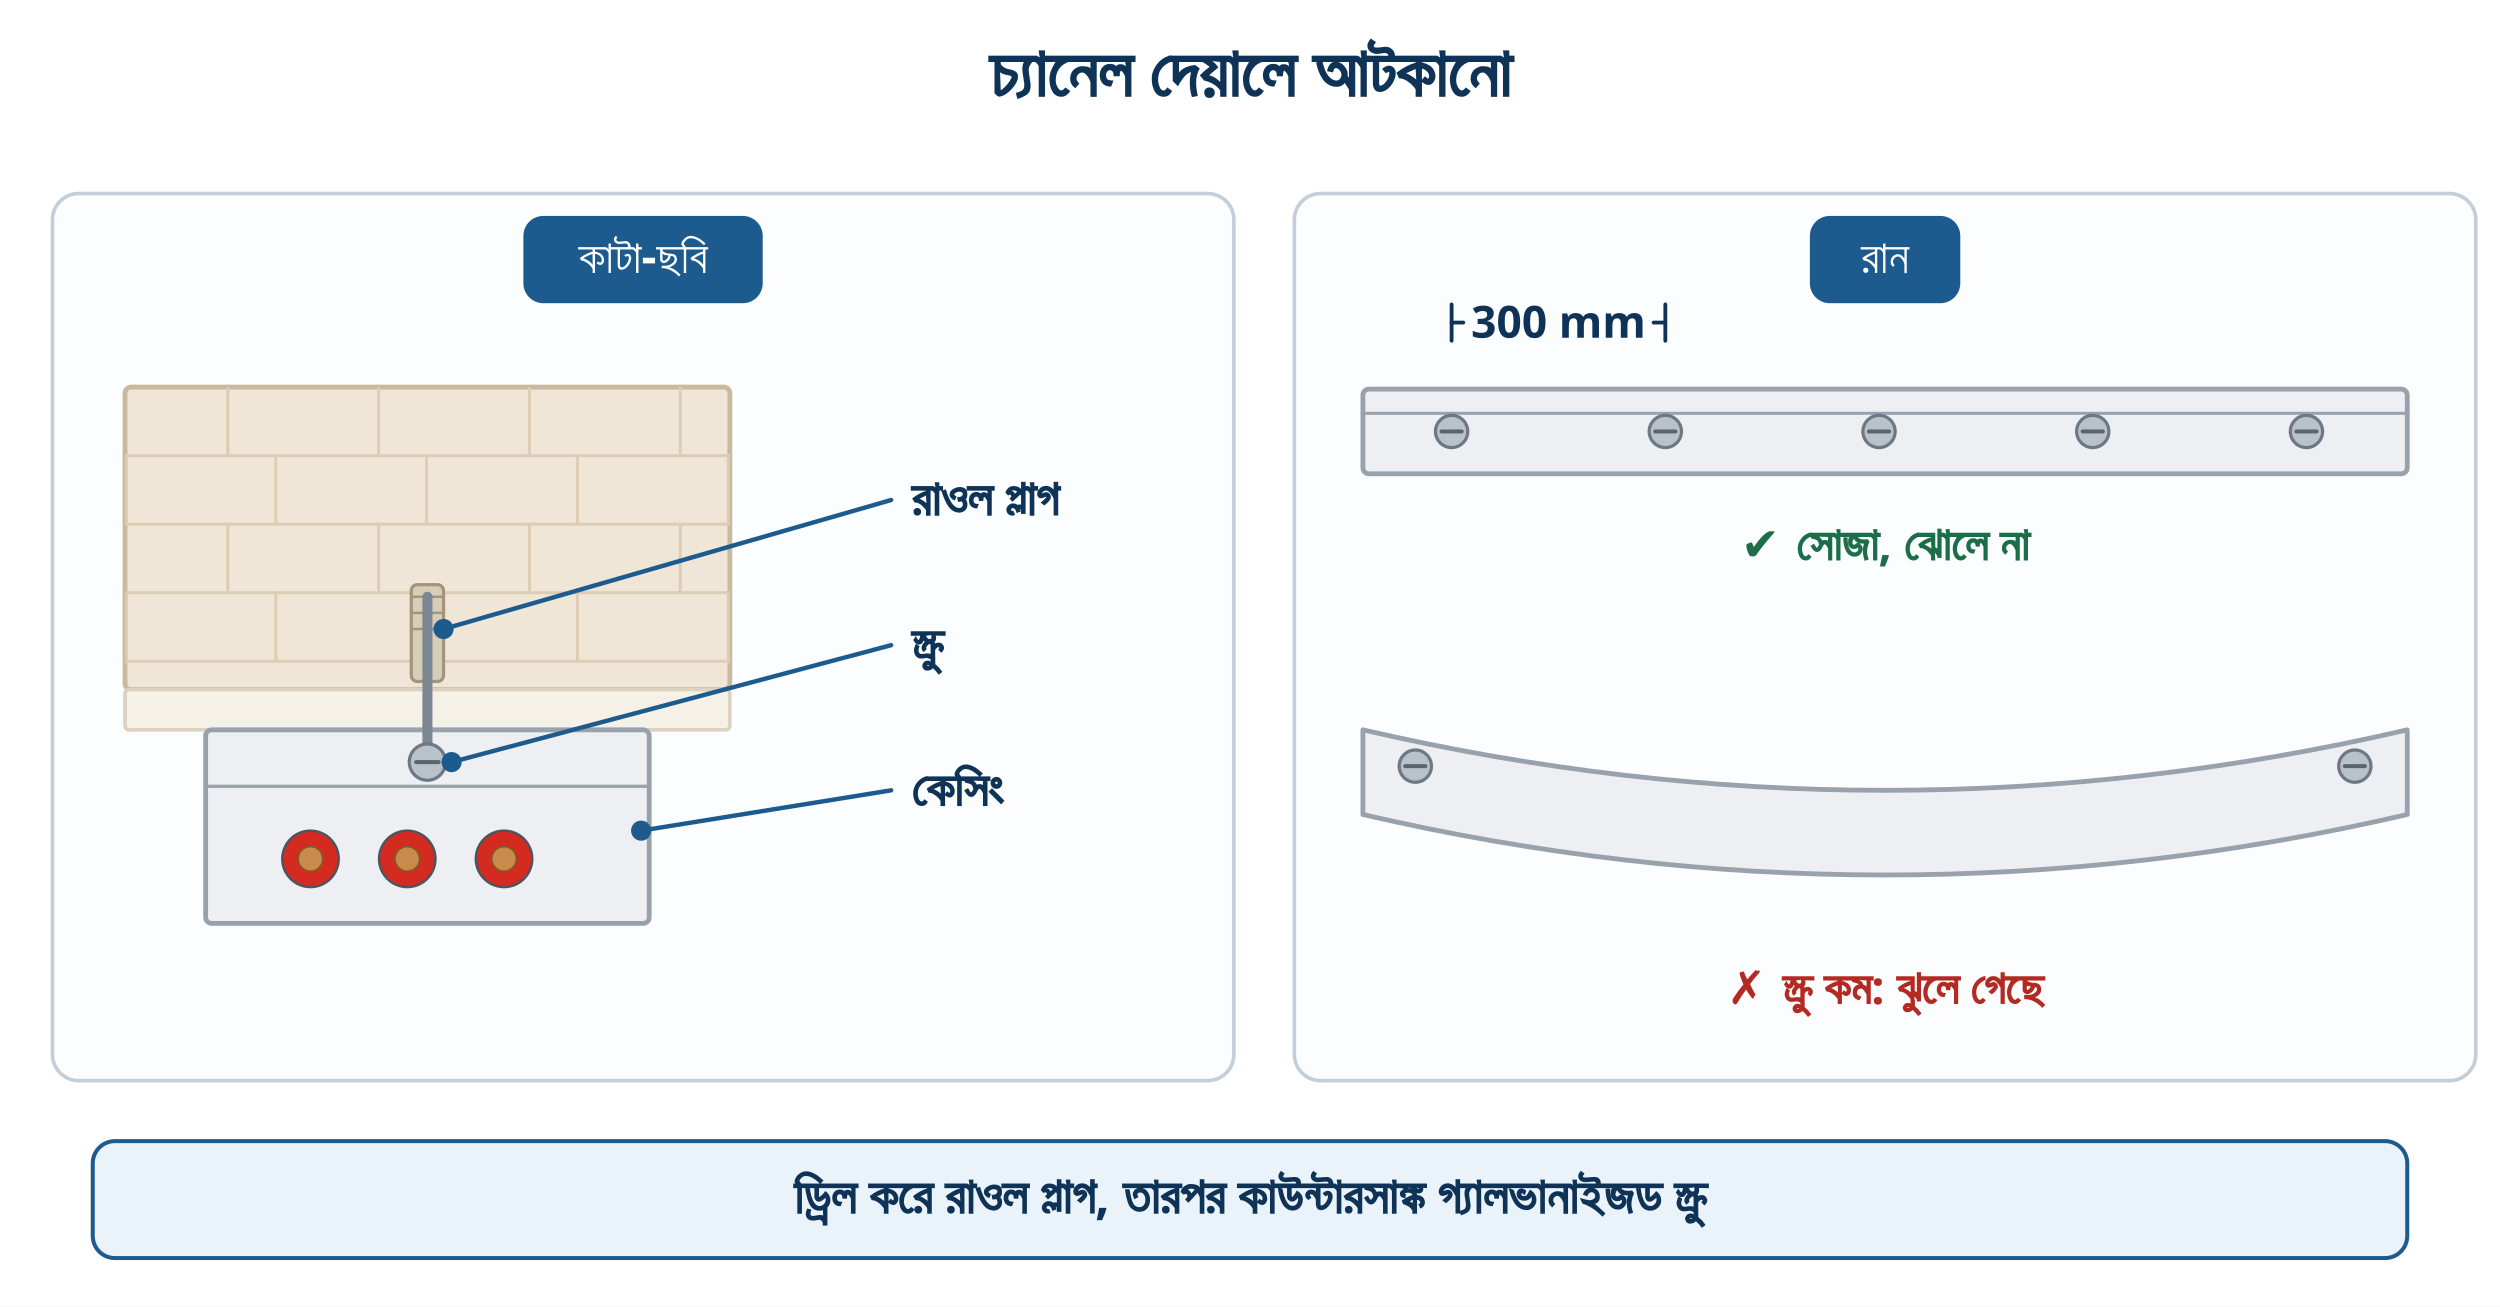
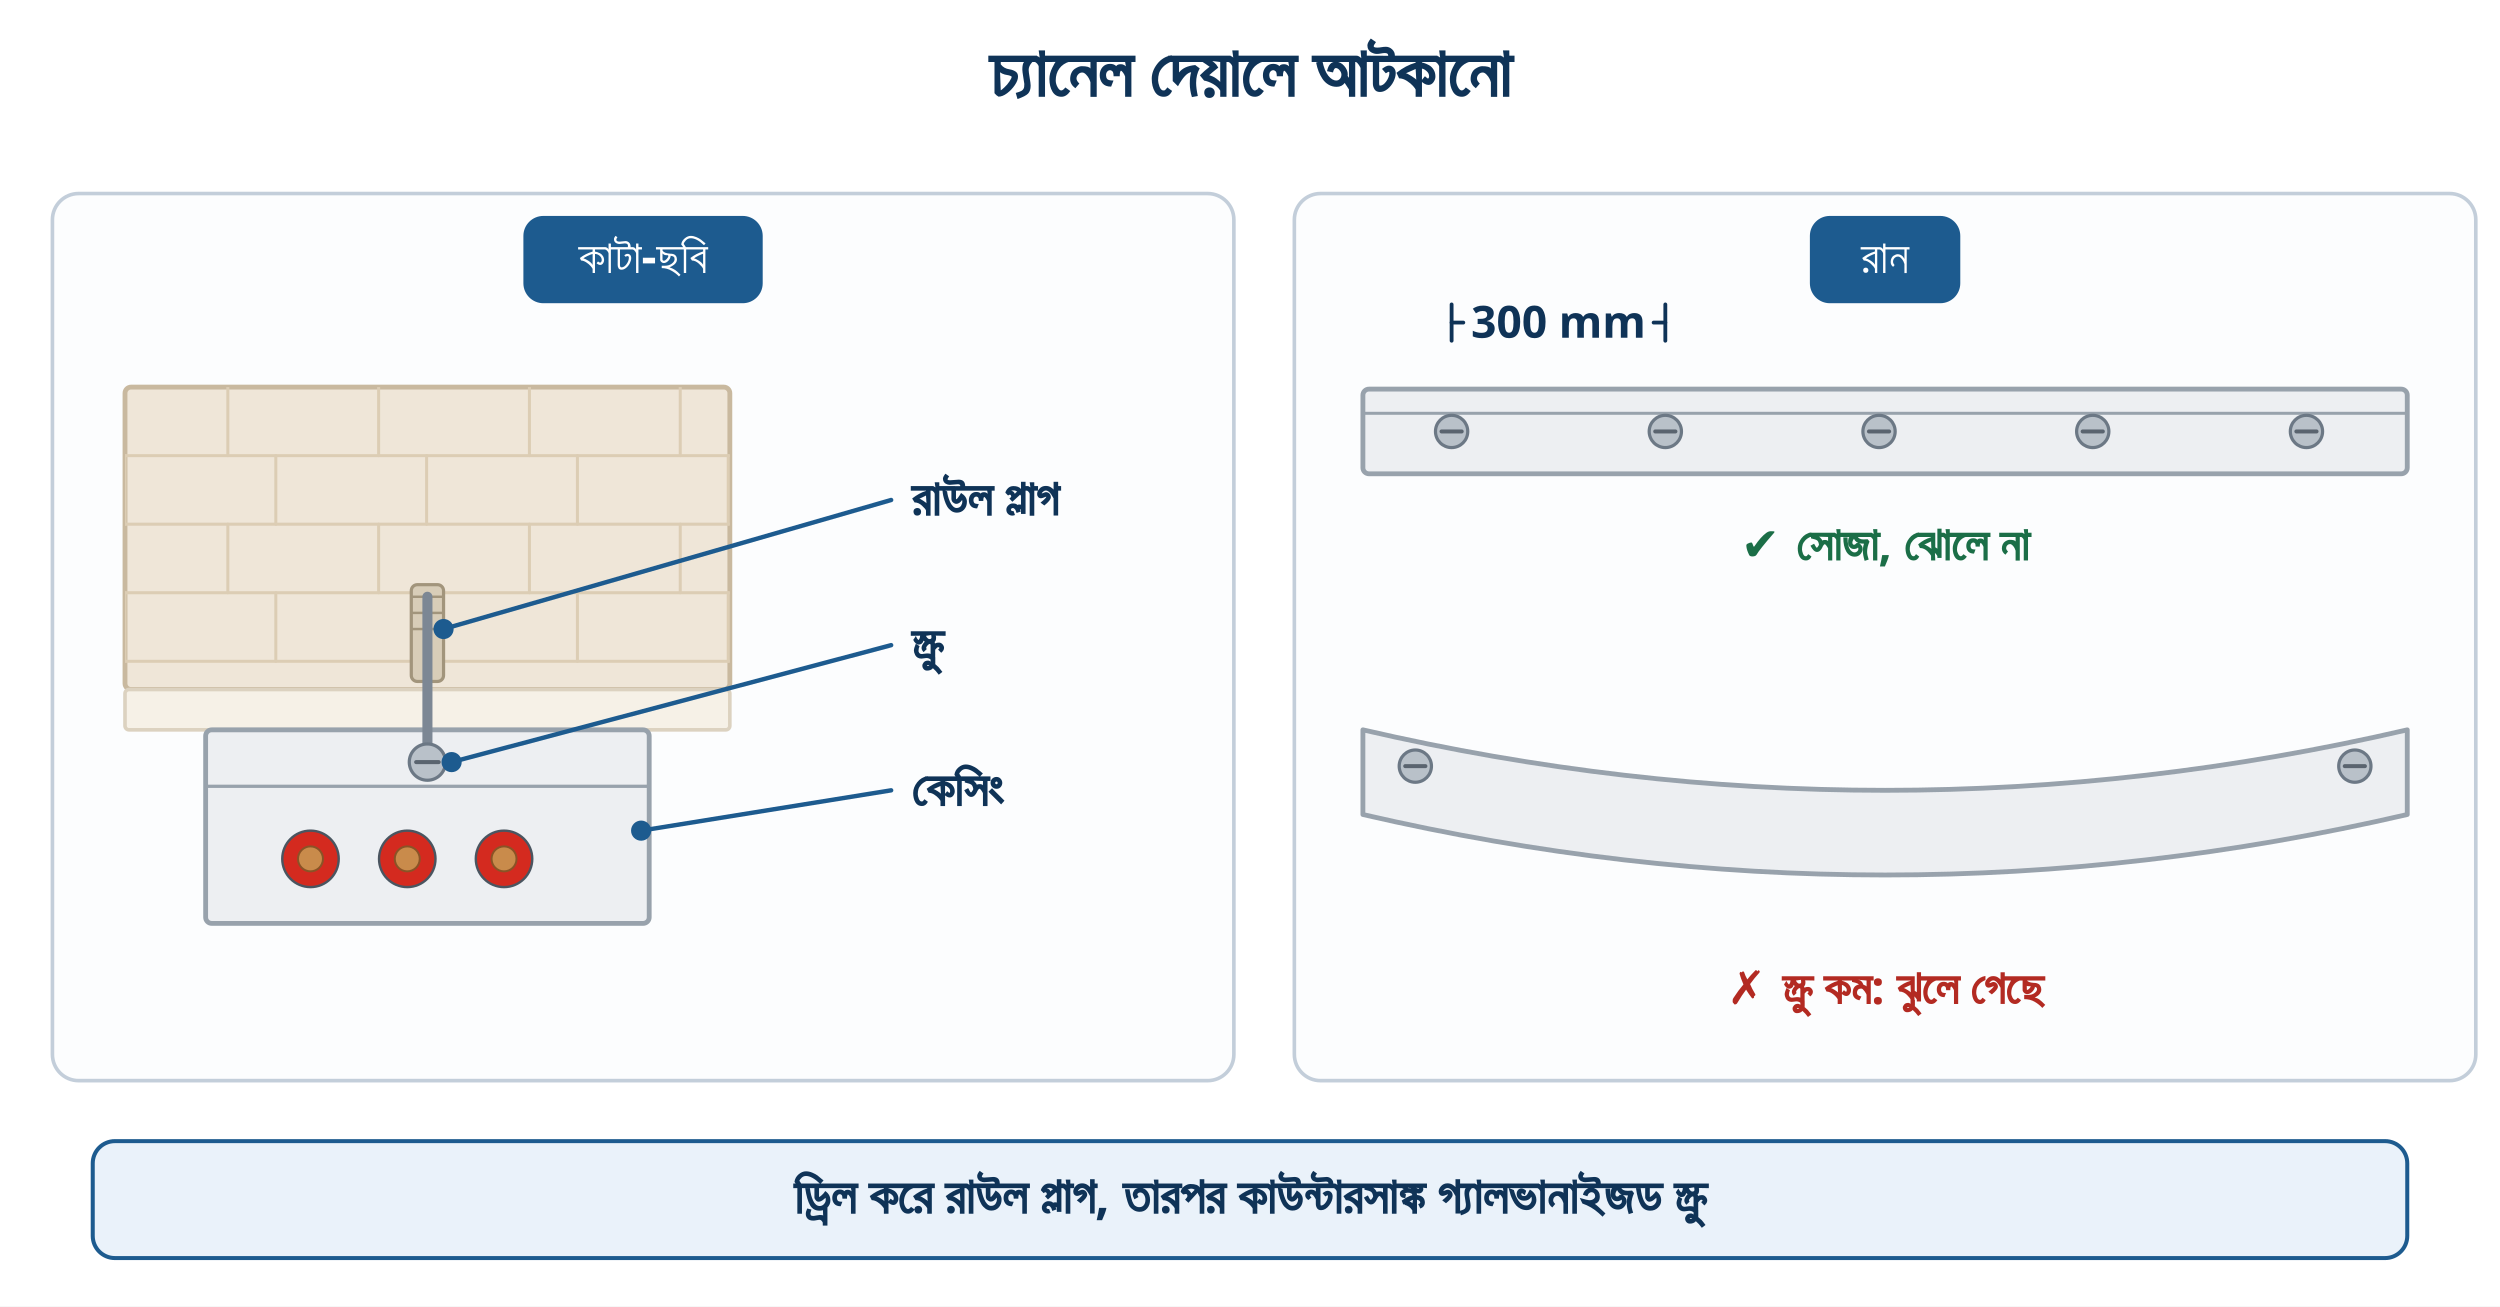
<svg xmlns="http://www.w3.org/2000/svg" width="1240" height="648" viewBox="0 0 1240 648">
  <defs>
    <clipPath id="clip1">
      <rect x="62.0" y="192.0" width="300.0" height="150.0" rx="3" />
    </clipPath>
  </defs>
  <rect width="1240" height="648" fill="#FFFFFF" />
  <text x="620.0" y="48.0" font-family="Kalpurush" font-size="34" font-weight="700" fill="#0F3357" text-anchor="middle">চ্যানেল দেয়ালে আটকানো</text>
  <rect x="26.0" y="96.0" width="586.0" height="440.0" rx="13" fill="#FCFDFE" stroke="#C3CEDA" stroke-width="1.8" />
  <rect x="260.5" y="108.0" width="116.9" height="41.5" rx="9" fill="#1D5B8F" stroke="#1D5B8F" stroke-width="1.8" />
  <text x="319.0" y="135.4" font-family="Kalpurush" font-size="23" font-weight="600" fill="#FFFFFF" text-anchor="middle">কাটা-ছবি</text>
  <rect x="62.0" y="192.0" width="300.0" height="150.0" rx="3" fill="#EFE6D8" stroke="#C9B99F" stroke-width="2.4" />
  <g clip-path="url(#clip1)">
    <line x1="62.0" y1="226.0" x2="362.0" y2="226.0" stroke="#DCCDB4" stroke-width="1.5" stroke-linecap="round" />
    <line x1="113.0" y1="192.0" x2="113.0" y2="226.0" stroke="#DCCDB4" stroke-width="1.5" stroke-linecap="round" />
    <line x1="187.8" y1="192.0" x2="187.8" y2="226.0" stroke="#DCCDB4" stroke-width="1.5" stroke-linecap="round" />
    <line x1="262.6" y1="192.0" x2="262.6" y2="226.0" stroke="#DCCDB4" stroke-width="1.5" stroke-linecap="round" />
    <line x1="337.4" y1="192.0" x2="337.4" y2="226.0" stroke="#DCCDB4" stroke-width="1.5" stroke-linecap="round" />
    <line x1="62.0" y1="260.0" x2="362.0" y2="260.0" stroke="#DCCDB4" stroke-width="1.5" stroke-linecap="round" />
    <line x1="62.0" y1="226.0" x2="62.0" y2="260.0" stroke="#DCCDB4" stroke-width="1.5" stroke-linecap="round" />
    <line x1="136.8" y1="226.0" x2="136.8" y2="260.0" stroke="#DCCDB4" stroke-width="1.5" stroke-linecap="round" />
    <line x1="211.6" y1="226.0" x2="211.6" y2="260.0" stroke="#DCCDB4" stroke-width="1.5" stroke-linecap="round" />
    <line x1="286.4" y1="226.0" x2="286.4" y2="260.0" stroke="#DCCDB4" stroke-width="1.5" stroke-linecap="round" />
    <line x1="361.2" y1="226.0" x2="361.2" y2="260.0" stroke="#DCCDB4" stroke-width="1.5" stroke-linecap="round" />
    <line x1="62.0" y1="294.0" x2="362.0" y2="294.0" stroke="#DCCDB4" stroke-width="1.5" stroke-linecap="round" />
    <line x1="113.0" y1="260.0" x2="113.0" y2="294.0" stroke="#DCCDB4" stroke-width="1.5" stroke-linecap="round" />
    <line x1="187.8" y1="260.0" x2="187.8" y2="294.0" stroke="#DCCDB4" stroke-width="1.5" stroke-linecap="round" />
    <line x1="262.6" y1="260.0" x2="262.6" y2="294.0" stroke="#DCCDB4" stroke-width="1.5" stroke-linecap="round" />
    <line x1="337.4" y1="260.0" x2="337.4" y2="294.0" stroke="#DCCDB4" stroke-width="1.5" stroke-linecap="round" />
    <line x1="62.0" y1="328.0" x2="362.0" y2="328.0" stroke="#DCCDB4" stroke-width="1.5" stroke-linecap="round" />
    <line x1="62.0" y1="294.0" x2="62.0" y2="328.0" stroke="#DCCDB4" stroke-width="1.5" stroke-linecap="round" />
    <line x1="136.8" y1="294.0" x2="136.8" y2="328.0" stroke="#DCCDB4" stroke-width="1.5" stroke-linecap="round" />
    <line x1="211.6" y1="294.0" x2="211.6" y2="328.0" stroke="#DCCDB4" stroke-width="1.5" stroke-linecap="round" />
    <line x1="286.4" y1="294.0" x2="286.4" y2="328.0" stroke="#DCCDB4" stroke-width="1.5" stroke-linecap="round" />
    <line x1="361.2" y1="294.0" x2="361.2" y2="328.0" stroke="#DCCDB4" stroke-width="1.5" stroke-linecap="round" />
  </g>
  <rect x="62.0" y="342.0" width="300.0" height="20.0" rx="2" fill="#F6F1E7" stroke="#DCD2C0" stroke-width="1.8" />
  <rect x="102.0" y="362.0" width="220.0" height="96.0" rx="3" fill="#EDEFF2" stroke="#98A2AC" stroke-width="2.4" />
  <line x1="102.0" y1="390.0" x2="322.0" y2="390.0" stroke="#98A2AC" stroke-width="1.6" stroke-linecap="round" />
  <circle cx="154.0" cy="426.0" r="14.0" fill="#D42A1F" stroke="#4A5560" stroke-width="1.2" />
  <circle cx="154.0" cy="426.0" r="6.2" fill="#C98B4B" stroke="#8A5326" stroke-width="1.0" />
  <circle cx="202.0" cy="426.0" r="14.0" fill="#D42A1F" stroke="#4A5560" stroke-width="1.2" />
  <circle cx="202.0" cy="426.0" r="6.2" fill="#C98B4B" stroke="#8A5326" stroke-width="1.0" />
  <circle cx="250.0" cy="426.0" r="14.0" fill="#D42A1F" stroke="#4A5560" stroke-width="1.2" />
  <circle cx="250.0" cy="426.0" r="6.2" fill="#C98B4B" stroke="#8A5326" stroke-width="1.0" />
  <rect x="204.0" y="290.0" width="16.0" height="48.0" rx="3" fill="#D8CDB8" stroke="#A2957C" stroke-width="1.6" />
  <line x1="204.0" y1="296.0" x2="220.0" y2="296.0" stroke="#A2957C" stroke-width="1.2" stroke-linecap="round" />
  <line x1="204.0" y1="304.0" x2="220.0" y2="304.0" stroke="#A2957C" stroke-width="1.2" stroke-linecap="round" />
  <line x1="204.0" y1="312.0" x2="220.0" y2="312.0" stroke="#A2957C" stroke-width="1.2" stroke-linecap="round" />
  <line x1="212.0" y1="296.0" x2="212.0" y2="376.0" stroke="#7C8794" stroke-width="5" stroke-linecap="round" />
  <circle cx="212.0" cy="378.0" r="9.0" fill="#B9C1C9" stroke="#6C7885" stroke-width="1.6" />
  <line x1="206.4" y1="378.0" x2="217.6" y2="378.0" stroke="#5A646F" stroke-width="2.0" stroke-linecap="round" />
-   <text x="452.0" y="255.8" font-family="Kalpurush" font-size="24.5" font-weight="700" fill="#0F3357" text-anchor="start">রাওল প্লাগ</text>
+   <text x="452.0" y="255.8" font-family="Kalpurush" font-size="24.5" font-weight="700" fill="#0F3357" text-anchor="start">রাউল প্লাগ</text>
  <path d="M 442 248 L 220.0 312" fill="none" stroke="#1D5B8F" stroke-width="2.2" stroke-linecap="round" stroke-linejoin="round" />
  <circle cx="220.0" cy="312.0" r="5.0" fill="#1D5B8F" stroke="none" stroke-width="2" />
  <text x="452.0" y="327.8" font-family="Kalpurush" font-size="24.5" font-weight="700" fill="#0F3357" text-anchor="start">স্ক্রু</text>
  <path d="M 442 320 L 224.0 378" fill="none" stroke="#1D5B8F" stroke-width="2.2" stroke-linecap="round" stroke-linejoin="round" />
  <circle cx="224.0" cy="378.0" r="5.0" fill="#1D5B8F" stroke="none" stroke-width="2" />
  <text x="452.0" y="399.8" font-family="Kalpurush" font-size="24.5" font-weight="700" fill="#0F3357" text-anchor="start">কেসিং</text>
  <path d="M 442 392 L 318 412" fill="none" stroke="#1D5B8F" stroke-width="2.2" stroke-linecap="round" stroke-linejoin="round" />
  <circle cx="318.0" cy="412.0" r="5.0" fill="#1D5B8F" stroke="none" stroke-width="2" />
  <rect x="642.0" y="96.0" width="586.0" height="440.0" rx="13" fill="#FCFDFE" stroke="#C3CEDA" stroke-width="1.8" />
  <rect x="898.6" y="108.0" width="72.8" height="41.5" rx="9" fill="#1D5B8F" stroke="#1D5B8F" stroke-width="1.8" />
  <text x="935.0" y="135.4" font-family="Kalpurush" font-size="23" font-weight="600" fill="#FFFFFF" text-anchor="middle">রান</text>
  <rect x="676.0" y="193.0" width="518.0" height="42.0" rx="3" fill="#EDEFF2" stroke="#98A2AC" stroke-width="2.4" />
  <line x1="676.0" y1="205.0" x2="1194.0" y2="205.0" stroke="#98A2AC" stroke-width="1.5" stroke-linecap="round" />
  <circle cx="720.0" cy="214.0" r="8.0" fill="#B9C1C9" stroke="#6C7885" stroke-width="1.6" />
  <line x1="715.0" y1="214.0" x2="725.0" y2="214.0" stroke="#5A646F" stroke-width="2.0" stroke-linecap="round" />
  <circle cx="826.0" cy="214.0" r="8.0" fill="#B9C1C9" stroke="#6C7885" stroke-width="1.6" />
  <line x1="821.0" y1="214.0" x2="831.0" y2="214.0" stroke="#5A646F" stroke-width="2.0" stroke-linecap="round" />
  <circle cx="932.0" cy="214.0" r="8.0" fill="#B9C1C9" stroke="#6C7885" stroke-width="1.6" />
  <line x1="927.0" y1="214.0" x2="937.0" y2="214.0" stroke="#5A646F" stroke-width="2.0" stroke-linecap="round" />
  <circle cx="1038.0" cy="214.0" r="8.0" fill="#B9C1C9" stroke="#6C7885" stroke-width="1.6" />
  <line x1="1033.0" y1="214.0" x2="1043.0" y2="214.0" stroke="#5A646F" stroke-width="2.0" stroke-linecap="round" />
  <circle cx="1144.0" cy="214.0" r="8.0" fill="#B9C1C9" stroke="#6C7885" stroke-width="1.6" />
  <line x1="1139.0" y1="214.0" x2="1149.0" y2="214.0" stroke="#5A646F" stroke-width="2.0" stroke-linecap="round" />
  <line x1="720.0" y1="160.0" x2="725.8" y2="160.0" stroke="#0F3357" stroke-width="1.9" stroke-linecap="round" />
  <line x1="820.2" y1="160.0" x2="826.0" y2="160.0" stroke="#0F3357" stroke-width="1.9" stroke-linecap="round" />
  <line x1="720.0" y1="151.0" x2="720.0" y2="169.0" stroke="#0F3357" stroke-width="1.9" stroke-linecap="round" />
  <line x1="826.0" y1="151.0" x2="826.0" y2="169.0" stroke="#0F3357" stroke-width="1.9" stroke-linecap="round" />
  <text x="773.0" y="167.5" font-family="Kalpurush" font-size="22" font-weight="700" fill="#0F3357" text-anchor="middle">300 mm</text>
  <text x="935.0" y="278.0" font-family="Kalpurush" font-size="23" font-weight="700" fill="#1B6E47" text-anchor="middle">✔  সোজা, ঝোলে না</text>
  <path d="M 676 362 Q 935.0 422 1194 362 L 1194 404 Q 935.0 464 676 404 Z" fill="#EDEFF2" stroke="#98A2AC" stroke-width="2.4" stroke-linecap="round" stroke-linejoin="round" />
  <circle cx="702.0" cy="380.0" r="8.0" fill="#B9C1C9" stroke="#6C7885" stroke-width="1.6" />
  <line x1="697.0" y1="380.0" x2="707.0" y2="380.0" stroke="#5A646F" stroke-width="2.0" stroke-linecap="round" />
  <circle cx="1168.0" cy="380.0" r="8.0" fill="#B9C1C9" stroke="#6C7885" stroke-width="1.6" />
  <line x1="1163.0" y1="380.0" x2="1173.0" y2="380.0" stroke="#5A646F" stroke-width="2.0" stroke-linecap="round" />
  <text x="935.0" y="498.0" font-family="Kalpurush" font-size="23" font-weight="700" fill="#B32A22" text-anchor="middle">✗  স্ক্রু কম: ঝুলে গেছে</text>
  <rect x="46.0" y="566.0" width="1148.0" height="58.0" rx="11" fill="#EAF2FA" stroke="#1D5B8F" stroke-width="2" />
-   <text x="620.0" y="602.0" font-family="Kalpurush" font-size="25" font-weight="700" fill="#0F3357" text-anchor="middle">ড্রিল করে রাওল প্লাগ, তারপর কাউন্টারসাঙ্ক গ্যালভানাইজড স্ক্রু</text>
+   <text x="620.0" y="602.0" font-family="Kalpurush" font-size="25" font-weight="700" fill="#0F3357" text-anchor="middle">ড্রিল করে রাউল প্লাগ, তারপর কাউন্টারসাঙ্ক গ্যালভানাইজড স্ক্রু</text>
</svg>
